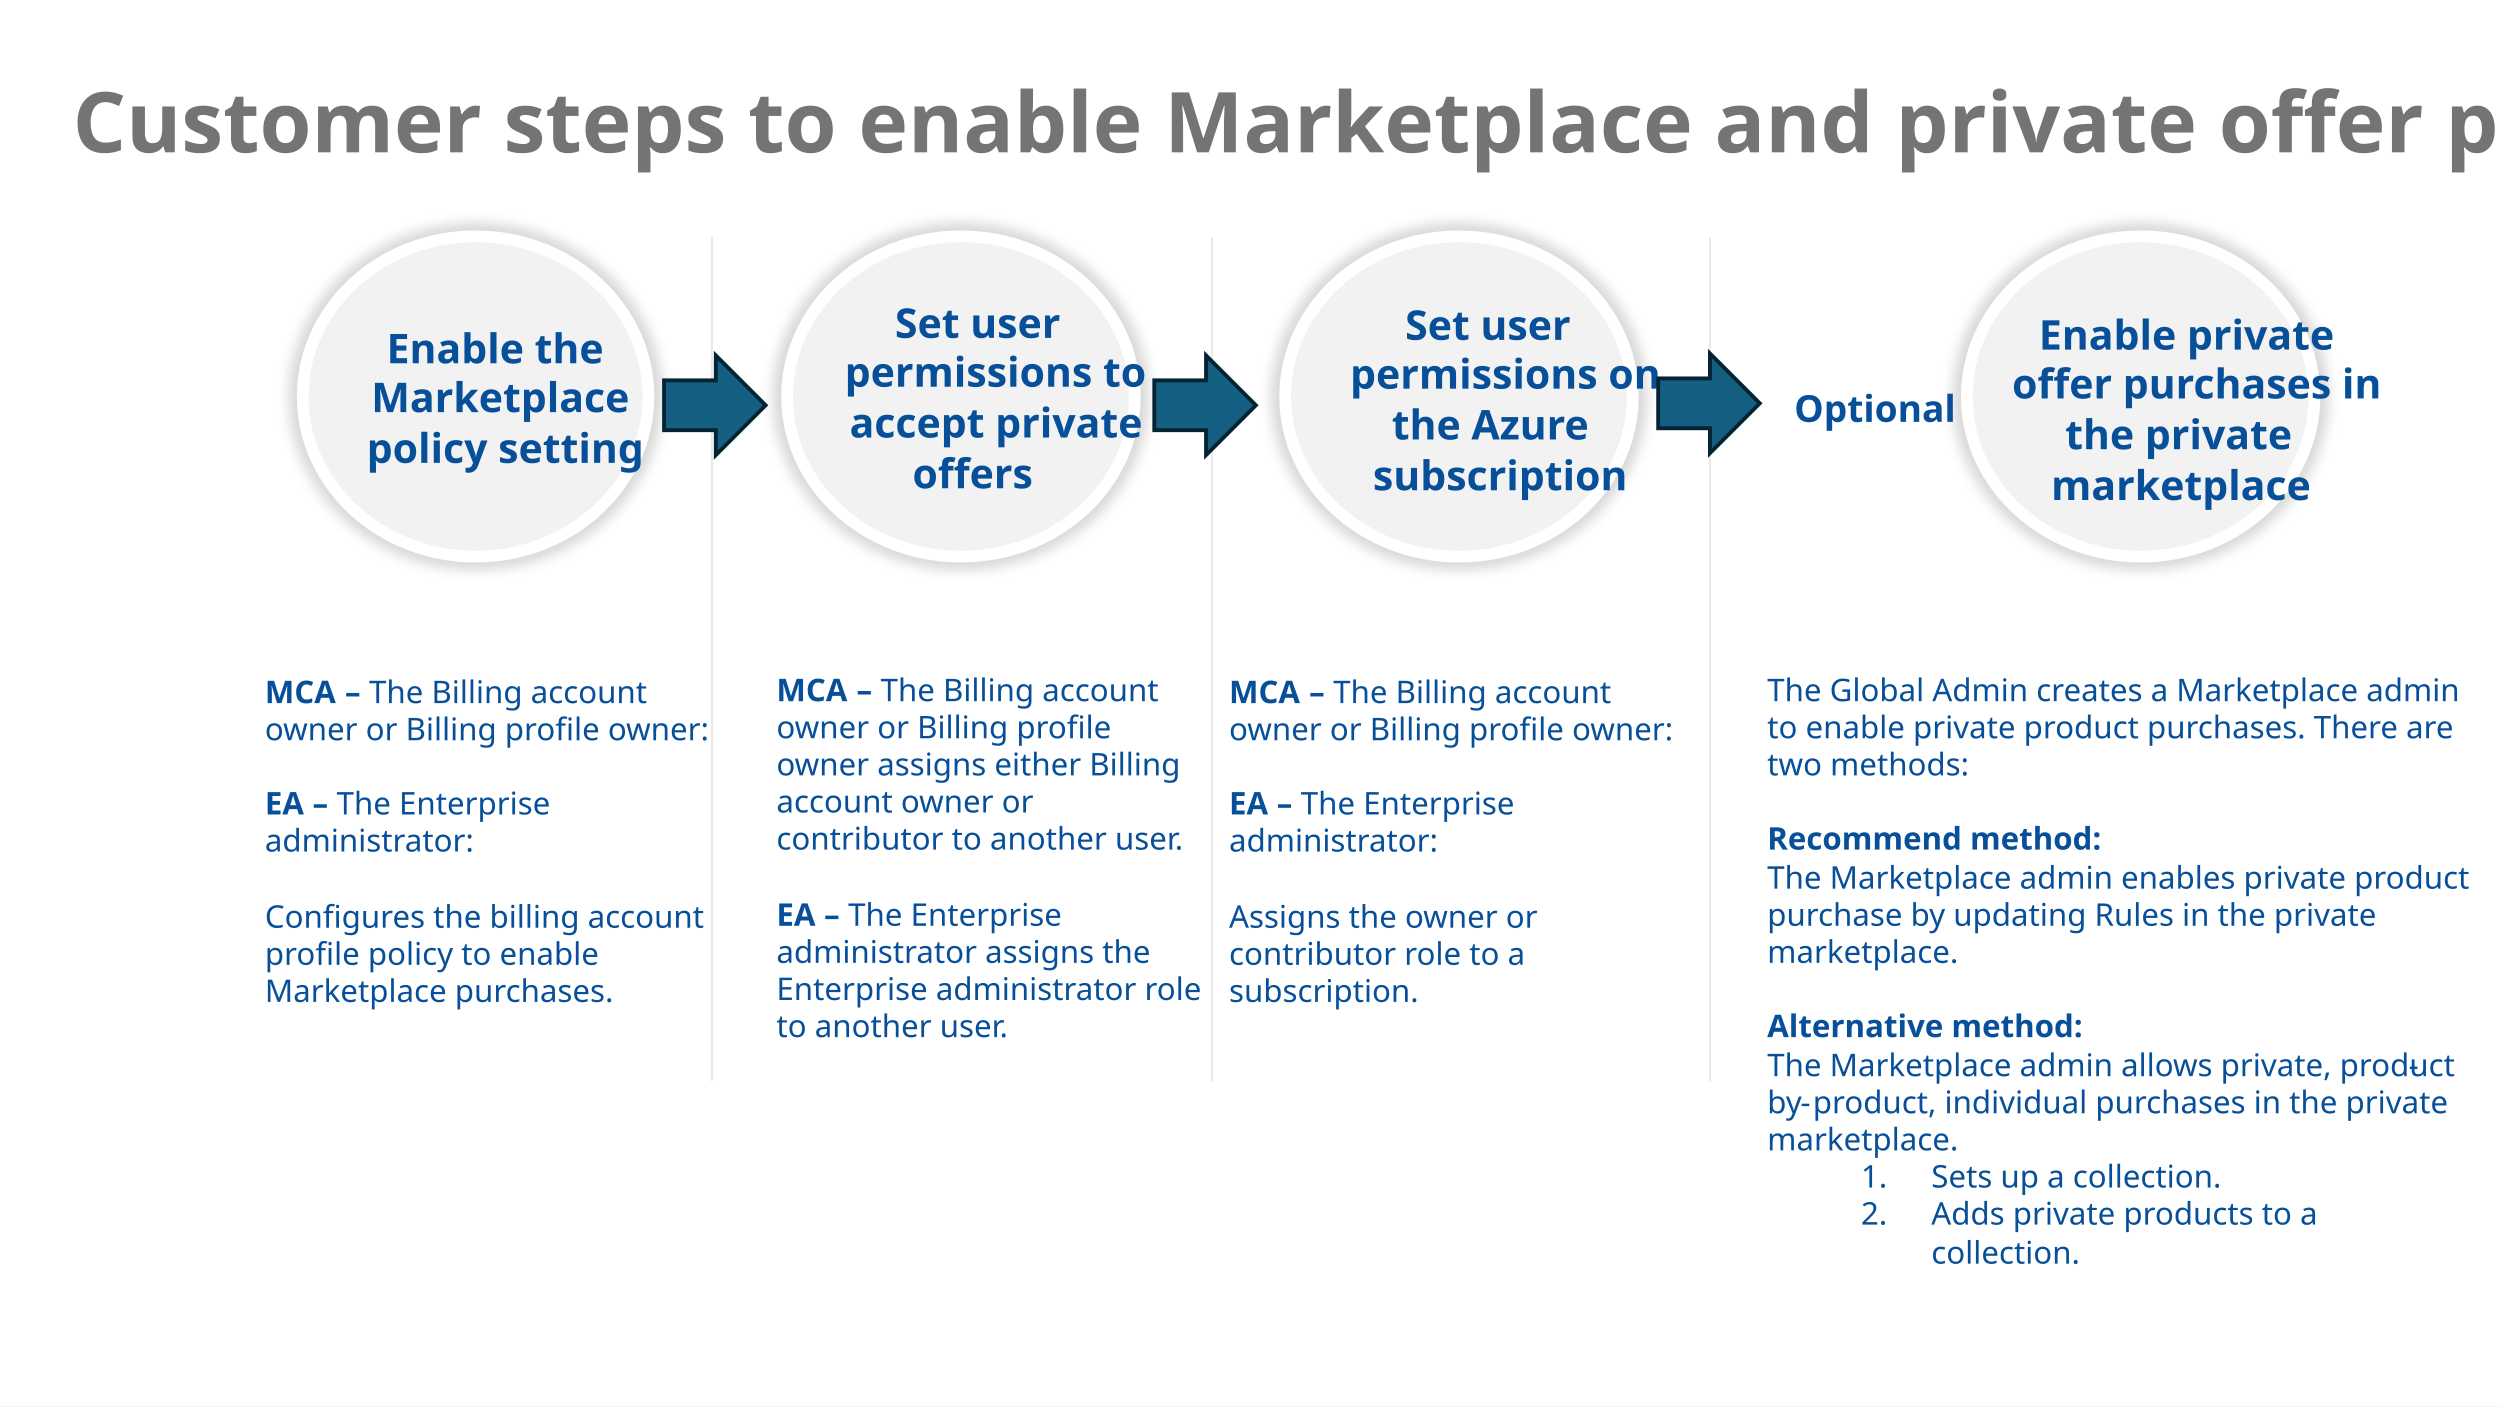
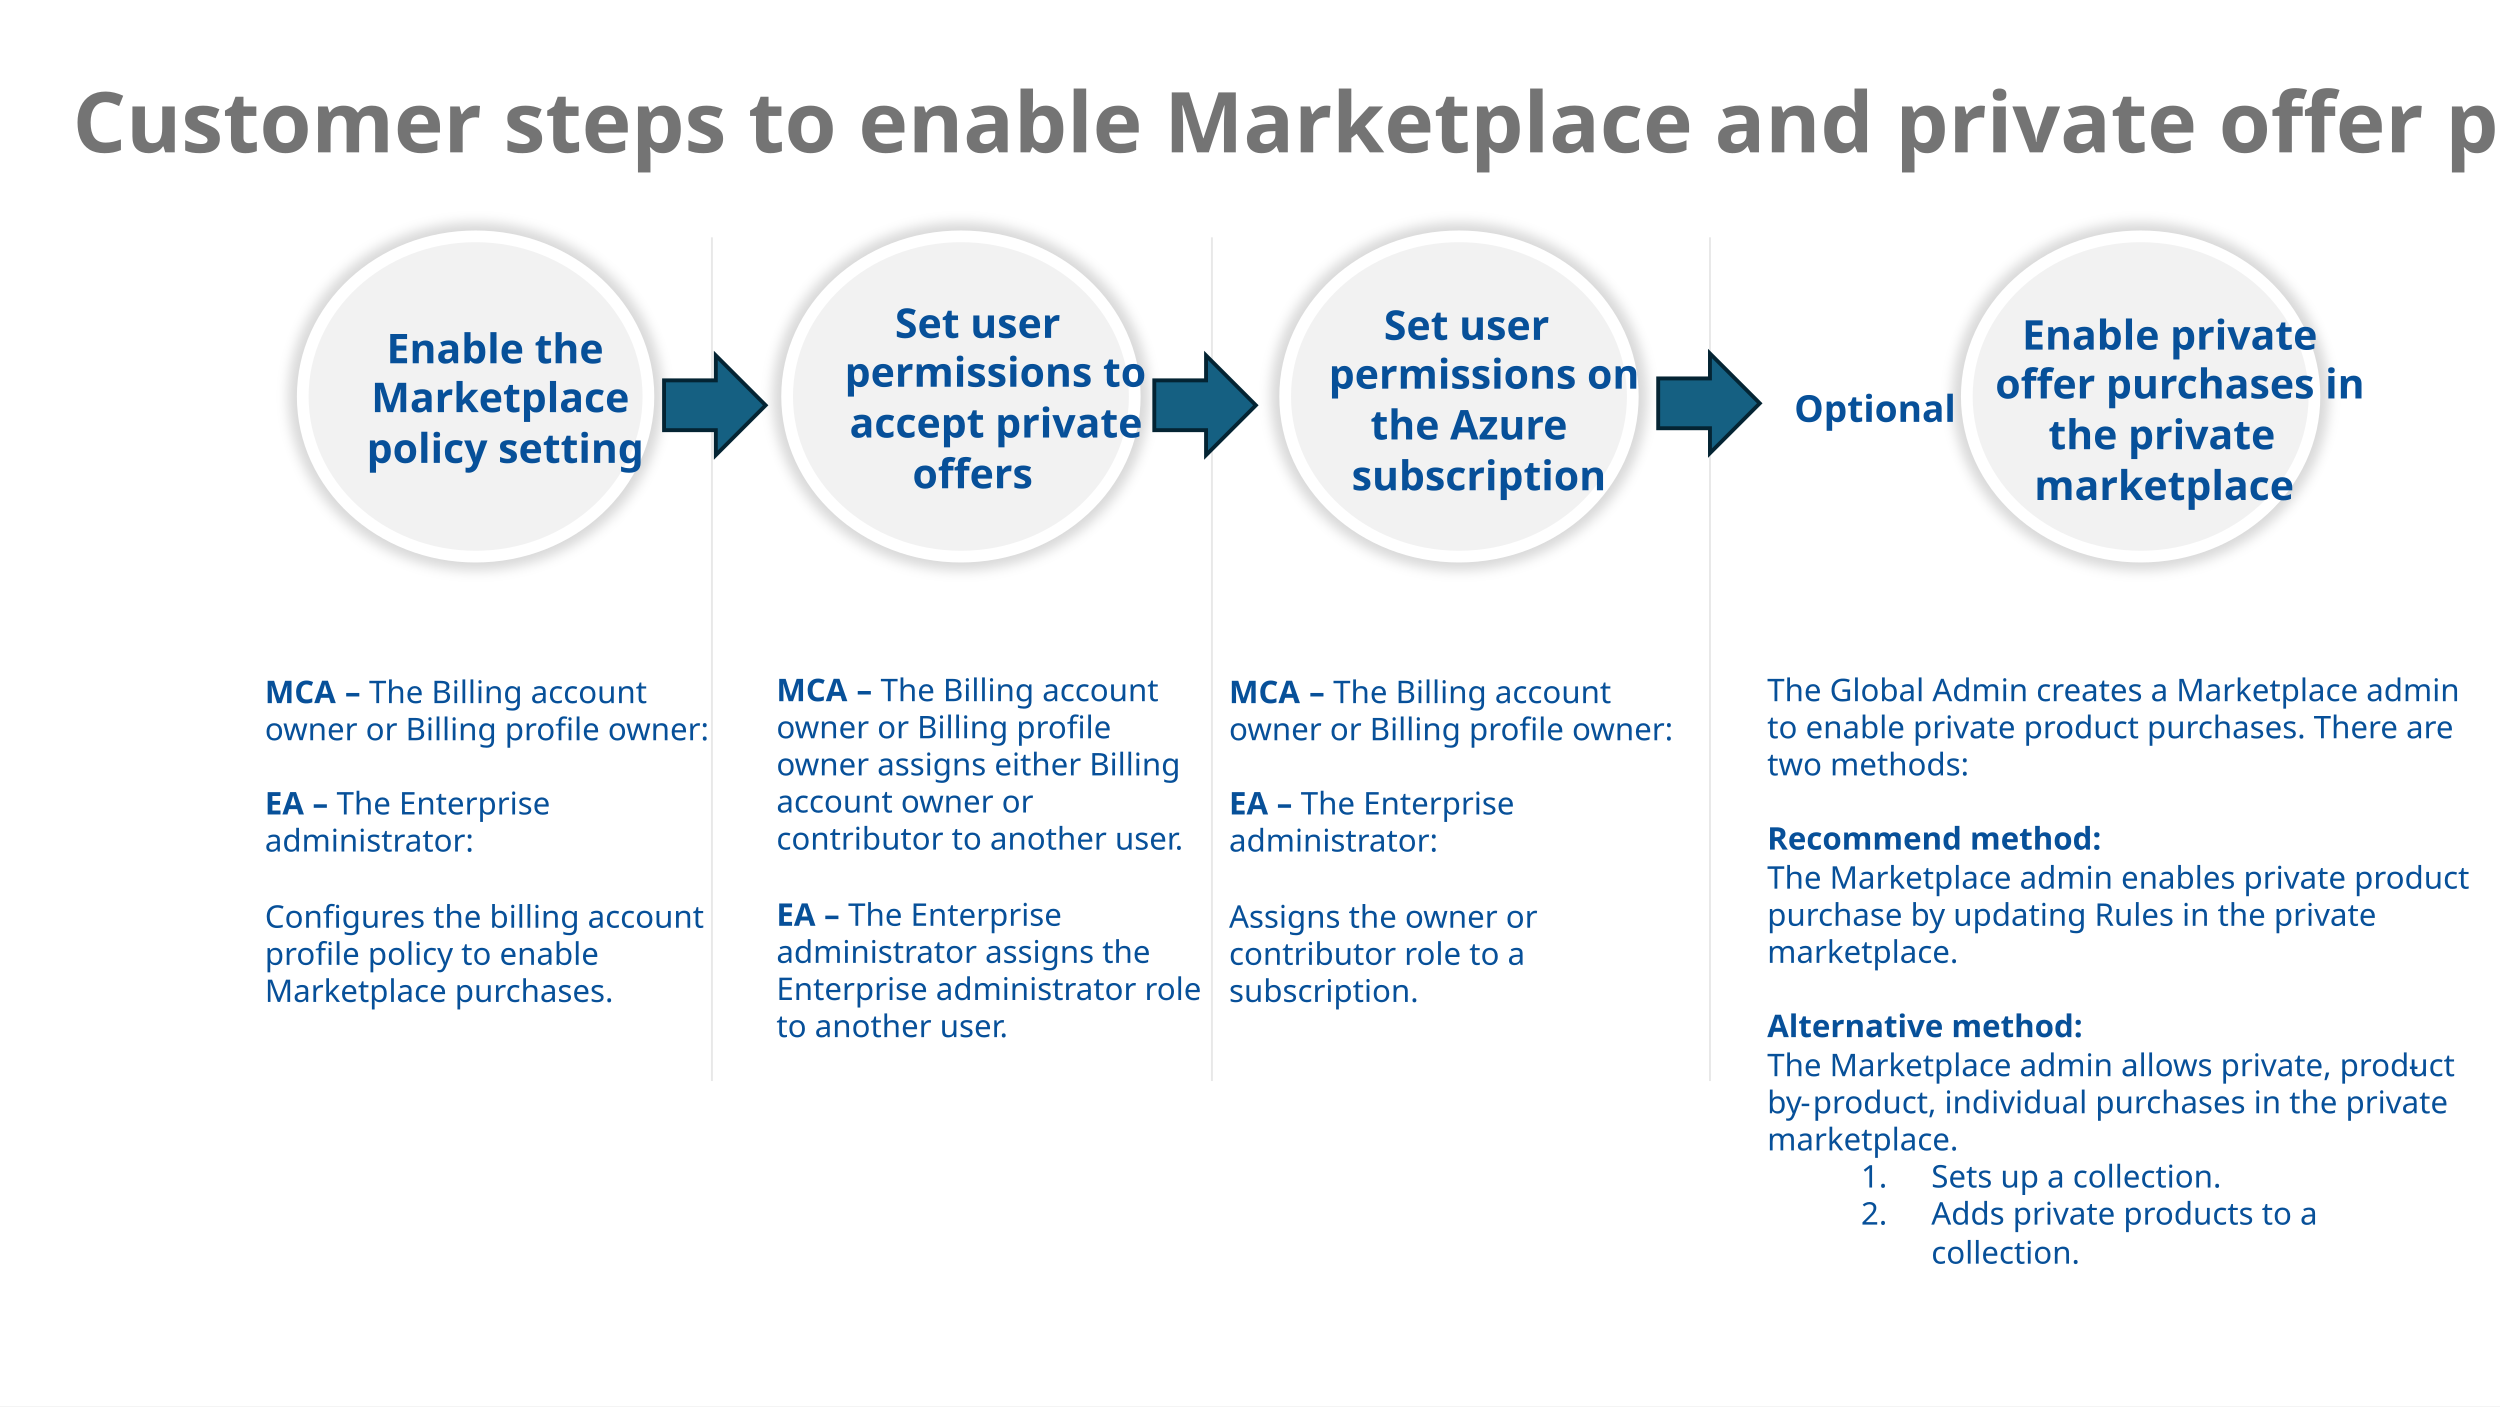
<svg xmlns="http://www.w3.org/2000/svg" width="1280" height="720" overflow="hidden">
  <defs>
    <filter id="fx0" x="-10%" y="-10%" width="120%" height="120%" filterUnits="userSpaceOnUse" primitiveUnits="userSpaceOnUse">
      <feComponentTransfer color-interpolation-filters="sRGB">
        <feFuncR type="discrete" tableValues="0 0" />
        <feFuncG type="discrete" tableValues="0 0" />
        <feFuncB type="discrete" tableValues="0 0" />
        <feFuncA type="linear" slope="0.149" intercept="0" />
      </feComponentTransfer>
      <feGaussianBlur stdDeviation="3.111 3.111" />
    </filter>
    <filter id="fx1" x="-10%" y="-10%" width="120%" height="120%" filterUnits="userSpaceOnUse" primitiveUnits="userSpaceOnUse">
      <feComponentTransfer color-interpolation-filters="sRGB">
        <feFuncR type="discrete" tableValues="0 0" />
        <feFuncG type="discrete" tableValues="0 0" />
        <feFuncB type="discrete" tableValues="0 0" />
        <feFuncA type="linear" slope="0.149" intercept="0" />
      </feComponentTransfer>
      <feGaussianBlur stdDeviation="3.111 3.111" />
    </filter>
    <filter id="fx2" x="-10%" y="-10%" width="120%" height="120%" filterUnits="userSpaceOnUse" primitiveUnits="userSpaceOnUse">
      <feComponentTransfer color-interpolation-filters="sRGB">
        <feFuncR type="discrete" tableValues="0 0" />
        <feFuncG type="discrete" tableValues="0 0" />
        <feFuncB type="discrete" tableValues="0 0" />
        <feFuncA type="linear" slope="0.149" intercept="0" />
      </feComponentTransfer>
      <feGaussianBlur stdDeviation="3.111 3.111" />
    </filter>
    <filter id="fx3" x="-10%" y="-10%" width="120%" height="120%" filterUnits="userSpaceOnUse" primitiveUnits="userSpaceOnUse">
      <feComponentTransfer color-interpolation-filters="sRGB">
        <feFuncR type="discrete" tableValues="0 0" />
        <feFuncG type="discrete" tableValues="0 0" />
        <feFuncB type="discrete" tableValues="0 0" />
        <feFuncA type="linear" slope="0.149" intercept="0" />
      </feComponentTransfer>
      <feGaussianBlur stdDeviation="3.111 3.111" />
    </filter>
    <clipPath id="clip4">
      <path d="M243.5 121C194.623 121 155 157.713 155 203 155 248.287 194.623 285 243.5 285 292.377 285 332 248.287 332 203 332 157.713 292.377 121 243.5 121ZM1.90735e-05 1.07288e-05 1280 1.07288e-05 1280 720 1.90735e-05 720Z" fill-rule="evenodd" clip-rule="evenodd" />
    </clipPath>
    <clipPath id="clip5">
      <path d="M747 121C697.847 121 658 157.713 658 203 658 248.287 697.847 285 747 285 796.153 285 836 248.287 836 203 836 157.713 796.153 121 747 121ZM1.90735e-05 1.07288e-05 1280 1.07288e-05 1280 720 1.90735e-05 720Z" fill-rule="evenodd" clip-rule="evenodd" />
    </clipPath>
    <clipPath id="clip6">
      <path d="M492 121C442.847 121 403 157.713 403 203 403 248.287 442.847 285 492 285 541.153 285 581 248.287 581 203 581 157.713 541.153 121 492 121ZM1.90735e-05 1.07288e-05 1280 1.07288e-05 1280 720 1.90735e-05 720Z" fill-rule="evenodd" clip-rule="evenodd" />
    </clipPath>
    <clipPath id="clip7">
      <path d="M1096 121C1046.85 121 1007 157.713 1007 203 1007 248.287 1046.85 285 1096 285 1145.15 285 1185 248.287 1185 203 1185 157.713 1145.15 121 1096 121ZM1.90735e-05 1.07288e-05 1280 1.07288e-05 1280 720 1.90735e-05 720Z" fill-rule="evenodd" clip-rule="evenodd" />
    </clipPath>
  </defs>
  <g>
    <rect x="0" y="0" width="1280" height="720" fill="#FFFFFF" />
    <g clip-path="url(#clip4)">
      <g filter="url(#fx0)" transform="translate(136 103)">
        <g>
          <path d="M14.575 100C14.575 52.448 56.179 13.9 107.5 13.9 158.821 13.9 200.425 52.448 200.425 100 200.425 147.552 158.821 186.1 107.5 186.1 56.179 186.1 14.575 147.552 14.575 100Z" stroke="#FFFFFF" stroke-width="6" stroke-miterlimit="8" fill="#F2F2F2" fill-rule="evenodd" />
        </g>
      </g>
    </g>
    <path d="M155 203C155 157.713 194.623 121 243.5 121 292.377 121 332 157.713 332 203 332 248.287 292.377 285 243.5 285 194.623 285 155 248.287 155 203Z" stroke="#FFFFFF" stroke-width="6" stroke-miterlimit="8" fill="#F2F2F2" fill-rule="evenodd" />
    <text fill="#075099" font-family="Segoe UI Semibold,Segoe UI Semibold_MSFontService,sans-serif" font-weight="600" font-size="21" transform="translate(197.909 186)">Enable the</text>
    <text fill="#075099" font-family="Segoe UI Semibold,Segoe UI Semibold_MSFontService,sans-serif" font-weight="600" font-size="21" transform="translate(190.075 211)">Marketplace</text>
    <text fill="#075099" font-family="Segoe UI Semibold,Segoe UI Semibold_MSFontService,sans-serif" font-weight="600" font-size="21" transform="translate(187.749 237)">policy setting</text>
    <g clip-path="url(#clip5)">
      <g filter="url(#fx1)" transform="translate(639 103)">
        <g>
          <path d="M14.55 100C14.55 52.448 56.389 13.9 108 13.9 159.611 13.9 201.45 52.448 201.45 100 201.45 147.552 159.611 186.1 108 186.1 56.389 186.1 14.55 147.552 14.55 100Z" stroke="#FFFFFF" stroke-width="6" stroke-miterlimit="8" fill="#F2F2F2" fill-rule="evenodd" />
        </g>
      </g>
    </g>
    <path d="M658 203C658 157.713 697.847 121 747 121 796.153 121 836 157.713 836 203 836 248.287 796.153 285 747 285 697.847 285 658 248.287 658 203Z" stroke="#FFFFFF" stroke-width="6" stroke-miterlimit="8" fill="#F2F2F2" fill-rule="evenodd" />
    <g clip-path="url(#clip6)">
      <g filter="url(#fx2)" transform="translate(384 103)">
        <g>
          <path d="M14.55 100C14.55 52.448 56.389 13.9 108 13.9 159.611 13.9 201.45 52.448 201.45 100 201.45 147.552 159.611 186.1 108 186.1 56.389 186.1 14.55 147.552 14.55 100Z" stroke="#FFFFFF" stroke-width="6" stroke-miterlimit="8" fill="#F2F2F2" fill-rule="evenodd" />
        </g>
      </g>
    </g>
    <path d="M403 203C403 157.713 442.847 121 492 121 541.153 121 581 157.713 581 203 581 248.287 541.153 285 492 285 442.847 285 403 248.287 403 203Z" stroke="#FFFFFF" stroke-width="6" stroke-miterlimit="8" fill="#F2F2F2" fill-rule="evenodd" />
    <g clip-path="url(#clip7)">
      <g filter="url(#fx3)" transform="translate(988 103)">
        <g>
          <path d="M14.55 100C14.55 52.448 56.389 13.9 108 13.9 159.611 13.9 201.45 52.448 201.45 100 201.45 147.552 159.611 186.1 108 186.1 56.389 186.1 14.55 147.552 14.55 100Z" stroke="#FFFFFF" stroke-width="6" stroke-miterlimit="8" fill="#F2F2F2" fill-rule="evenodd" />
        </g>
      </g>
    </g>
    <path d="M1007 203C1007 157.713 1046.85 121 1096 121 1145.15 121 1185 157.713 1185 203 1185 248.287 1145.15 285 1096 285 1046.85 285 1007 248.287 1007 203Z" stroke="#FFFFFF" stroke-width="6" stroke-miterlimit="8" fill="#F2F2F2" fill-rule="evenodd" />
    <path d="M364.5 121.5 364.5 553.5" stroke="#E8E8E8" stroke-miterlimit="8" fill="none" fill-rule="evenodd" />
    <path d="M620.5 121.5 620.5 553.5" stroke="#E8E8E8" stroke-miterlimit="8" fill="none" fill-rule="evenodd" />
    <text fill="#075099" font-family="Segoe UI Semibold,Segoe UI Semibold_MSFontService,sans-serif" font-weight="600" font-size="21" transform="translate(458.199 173)">Set user</text>
    <text fill="#075099" font-family="Segoe UI Semibold,Segoe UI Semibold_MSFontService,sans-serif" font-weight="600" font-size="21" transform="translate(432.479 198)">permissions to</text>
    <text fill="#075099" font-family="Segoe UI Semibold,Segoe UI Semibold_MSFontService,sans-serif" font-weight="600" font-size="21" transform="translate(434.985 224)">accept private</text>
    <text fill="#075099" font-family="Segoe UI Semibold,Segoe UI Semibold_MSFontService,sans-serif" font-weight="600" font-size="21" transform="translate(467.185 250)">offers</text>
-     <text fill="#075099" font-family="Segoe UI Semibold,Segoe UI Semibold_MSFontService,sans-serif" font-weight="600" font-size="21" transform="translate(719.415 174)">Set user</text>
-     <text fill="#075099" font-family="Segoe UI Semibold,Segoe UI Semibold_MSFontService,sans-serif" font-weight="600" font-size="21" transform="translate(691.215 199)">permissions on</text>
-     <text fill="#075099" font-family="Segoe UI Semibold,Segoe UI Semibold_MSFontService,sans-serif" font-weight="600" font-size="21" transform="translate(712.575 225)">the Azure</text>
-     <text fill="#075099" font-family="Segoe UI Semibold,Segoe UI Semibold_MSFontService,sans-serif" font-weight="600" font-size="21" transform="translate(702.922 251)">subscription</text>
-     <text fill="#075099" font-family="Segoe UI Semibold,Segoe UI Semibold_MSFontService,sans-serif" font-weight="600" font-size="21" transform="translate(1043.89 179)">Enable private</text>
-     <text fill="#075099" font-family="Segoe UI Semibold,Segoe UI Semibold_MSFontService,sans-serif" font-weight="600" font-size="21" transform="translate(1030.18 204)">offer purchases in</text>
-     <text fill="#075099" font-family="Segoe UI Semibold,Segoe UI Semibold_MSFontService,sans-serif" font-weight="600" font-size="21" transform="translate(1057.37 230)">the private</text>
-     <text fill="#075099" font-family="Segoe UI Semibold,Segoe UI Semibold_MSFontService,sans-serif" font-weight="600" font-size="21" transform="translate(1050.15 256)">marketplace</text>
+     <text fill="#075099" font-family="Segoe UI Semibold,Segoe UI Semibold_MSFontService,sans-serif" font-weight="600" font-size="21" transform="translate(708.524 174)">Set user</text>
+     <text fill="#075099" font-family="Segoe UI Semibold,Segoe UI Semibold_MSFontService,sans-serif" font-weight="600" font-size="21" transform="translate(680.324 199)">permissions on</text>
+     <text fill="#075099" font-family="Segoe UI Semibold,Segoe UI Semibold_MSFontService,sans-serif" font-weight="600" font-size="21" transform="translate(701.684 225)">the Azure</text>
+     <text fill="#075099" font-family="Segoe UI Semibold,Segoe UI Semibold_MSFontService,sans-serif" font-weight="600" font-size="21" transform="translate(692.031 251)">subscription</text>
+     <text fill="#075099" font-family="Segoe UI Semibold,Segoe UI Semibold_MSFontService,sans-serif" font-weight="600" font-size="21" transform="translate(1035.3 179)">Enable private</text>
+     <text fill="#075099" font-family="Segoe UI Semibold,Segoe UI Semibold_MSFontService,sans-serif" font-weight="600" font-size="21" transform="translate(1021.59 204)">offer purchases in</text>
+     <text fill="#075099" font-family="Segoe UI Semibold,Segoe UI Semibold_MSFontService,sans-serif" font-weight="600" font-size="21" transform="translate(1048.78 230)">the private</text>
+     <text fill="#075099" font-family="Segoe UI Semibold,Segoe UI Semibold_MSFontService,sans-serif" font-weight="600" font-size="21" transform="translate(1041.56 256)">marketplace</text>
    <text fill="#075099" font-family="Segoe UI,Segoe UI_MSFontService,sans-serif" font-weight="700" font-size="16" transform="translate(135.605 360)">MCA</text>
    <text fill="#075099" font-family="Segoe UI,Segoe UI_MSFontService,sans-serif" font-weight="700" font-size="16" transform="translate(176.605 360)">–</text>
    <text fill="#075099" font-family="Segoe UI,Segoe UI_MSFontService,sans-serif" font-weight="400" font-size="16" transform="translate(188.938 360)">The Billing account</text>
    <text fill="#075099" font-family="Segoe UI,Segoe UI_MSFontService,sans-serif" font-weight="400" font-size="16" transform="translate(135.605 379)">owner or Billing profile owner:</text>
    <text fill="#075099" font-family="Segoe UI,Segoe UI_MSFontService,sans-serif" font-weight="700" font-size="16" transform="translate(135.605 417)">EA</text>
    <text fill="#075099" font-family="Segoe UI,Segoe UI_MSFontService,sans-serif" font-weight="700" font-size="16" transform="translate(159.998 417)">–</text>
    <text fill="#075099" font-family="Segoe UI,Segoe UI_MSFontService,sans-serif" font-weight="400" font-size="16" transform="translate(172.332 417)">The Enterprise</text>
    <text fill="#075099" font-family="Segoe UI,Segoe UI_MSFontService,sans-serif" font-weight="400" font-size="16" transform="translate(135.605 436)">administrator:</text>
    <text fill="#075099" font-family="Segoe UI,Segoe UI_MSFontService,sans-serif" font-weight="400" font-size="16" transform="translate(135.605 475)">Configures the billing account</text>
    <text fill="#075099" font-family="Segoe UI,Segoe UI_MSFontService,sans-serif" font-weight="400" font-size="16" transform="translate(135.605 494)">profile policy to enable</text>
    <text fill="#075099" font-family="Segoe UI,Segoe UI_MSFontService,sans-serif" font-weight="400" font-size="16" transform="translate(135.605 513)">Marketplace purchases.</text>
    <text fill="#075099" font-family="Segoe UI,Segoe UI_MSFontService,sans-serif" font-weight="700" font-size="16" transform="translate(629.26 360)">MCA</text>
    <text fill="#075099" font-family="Segoe UI,Segoe UI_MSFontService,sans-serif" font-weight="700" font-size="16" transform="translate(670.26 360)">–</text>
    <text fill="#075099" font-family="Segoe UI,Segoe UI_MSFontService,sans-serif" font-weight="400" font-size="16" transform="translate(682.593 360)">The Billing account</text>
    <text fill="#075099" font-family="Segoe UI,Segoe UI_MSFontService,sans-serif" font-weight="400" font-size="16" transform="translate(629.26 379)">owner or Billing profile owner:</text>
    <text fill="#075099" font-family="Segoe UI,Segoe UI_MSFontService,sans-serif" font-weight="700" font-size="16" transform="translate(629.26 417)">EA</text>
    <text fill="#075099" font-family="Segoe UI,Segoe UI_MSFontService,sans-serif" font-weight="700" font-size="16" transform="translate(653.653 417)">–</text>
    <text fill="#075099" font-family="Segoe UI,Segoe UI_MSFontService,sans-serif" font-weight="400" font-size="16" transform="translate(665.986 417)">The Enterprise</text>
    <text fill="#075099" font-family="Segoe UI,Segoe UI_MSFontService,sans-serif" font-weight="400" font-size="16" transform="translate(629.26 436)">administrator:</text>
    <text fill="#075099" font-family="Segoe UI,Segoe UI_MSFontService,sans-serif" font-weight="400" font-size="16" transform="translate(629.26 475)">Assigns the owner or</text>
    <text fill="#075099" font-family="Segoe UI,Segoe UI_MSFontService,sans-serif" font-weight="400" font-size="16" transform="translate(629.26 494)">contributor role to a</text>
    <text fill="#075099" font-family="Segoe UI,Segoe UI_MSFontService,sans-serif" font-weight="400" font-size="16" transform="translate(629.26 513)">subscription.</text>
    <text fill="#075099" font-family="Segoe UI,Segoe UI_MSFontService,sans-serif" font-weight="400" font-size="16" transform="translate(904.817 359)">The Global Admin creates a Marketplace admin</text>
    <text fill="#075099" font-family="Segoe UI,Segoe UI_MSFontService,sans-serif" font-weight="400" font-size="16" transform="translate(904.817 378)">to enable private product purchases. There are</text>
    <text fill="#075099" font-family="Segoe UI,Segoe UI_MSFontService,sans-serif" font-weight="400" font-size="16" transform="translate(904.817 397)">two methods:</text>
    <text fill="#075099" font-family="Segoe UI,Segoe UI_MSFontService,sans-serif" font-weight="700" font-size="16" transform="translate(904.817 435)">Recommend method:</text>
    <text fill="#075099" font-family="Segoe UI,Segoe UI_MSFontService,sans-serif" font-weight="400" font-size="16" transform="translate(904.817 455)">The Marketplace admin enables private product</text>
    <text fill="#075099" font-family="Segoe UI,Segoe UI_MSFontService,sans-serif" font-weight="400" font-size="16" transform="translate(904.817 474)">purchase by updating Rules in the private</text>
    <text fill="#075099" font-family="Segoe UI,Segoe UI_MSFontService,sans-serif" font-weight="400" font-size="16" transform="translate(904.817 493)">marketplace.</text>
    <text fill="#075099" font-family="Segoe UI,Segoe UI_MSFontService,sans-serif" font-weight="700" font-size="16" transform="translate(904.817 531)">Alternative method:</text>
    <text fill="#075099" font-family="Segoe UI,Segoe UI_MSFontService,sans-serif" font-weight="400" font-size="16" transform="translate(904.817 551)">The Marketplace admin allows private, product</text>
    <text fill="#075099" font-family="Segoe UI,Segoe UI_MSFontService,sans-serif" font-weight="400" font-size="16" transform="translate(1233.2 551)">-</text>
    <text fill="#075099" font-family="Segoe UI,Segoe UI_MSFontService,sans-serif" font-weight="400" font-size="16" transform="translate(904.817 570)">by</text>
    <text fill="#075099" font-family="Segoe UI,Segoe UI_MSFontService,sans-serif" font-weight="400" font-size="16" transform="translate(921.817 570)">-</text>
    <text fill="#075099" font-family="Segoe UI,Segoe UI_MSFontService,sans-serif" font-weight="400" font-size="16" transform="translate(928.151 570)">product, individual purchases in the private</text>
    <text fill="#075099" font-family="Segoe UI,Segoe UI_MSFontService,sans-serif" font-weight="400" font-size="16" transform="translate(904.817 589)">marketplace.</text>
    <text fill="#075099" font-family="Segoe UI,Segoe UI_MSFontService,sans-serif" font-weight="400" font-size="16" transform="translate(952.817 608)">1.</text>
    <text fill="#075099" font-family="Segoe UI,Segoe UI_MSFontService,sans-serif" font-weight="400" font-size="16" transform="translate(988.817 608)">Sets up a collection.</text>
    <text fill="#075099" font-family="Segoe UI,Segoe UI_MSFontService,sans-serif" font-weight="400" font-size="16" transform="translate(952.817 627)">2.</text>
    <text fill="#075099" font-family="Segoe UI,Segoe UI_MSFontService,sans-serif" font-weight="400" font-size="16" transform="translate(988.817 627)">Adds private products to a</text>
    <text fill="#075099" font-family="Segoe UI,Segoe UI_MSFontService,sans-serif" font-weight="400" font-size="16" transform="translate(988.817 647)">collection.</text>
    <path d="M340 194.75 366.5 194.75 366.5 182 392 207.5 366.5 233 366.5 220.25 340 220.25Z" stroke="#042433" stroke-width="2" stroke-miterlimit="8" fill="#156082" fill-rule="evenodd" />
    <path d="M591 194.75 617.5 194.75 617.5 182 643 207.5 617.5 233 617.5 220.25 591 220.25Z" stroke="#042433" stroke-width="2" stroke-miterlimit="8" fill="#156082" fill-rule="evenodd" />
    <text fill="#747474" font-family="Segoe UI Light,Segoe UI Light_MSFontService,sans-serif" font-weight="700" font-size="43" transform="translate(37.1926 78)">Customer steps to enable Marketplace and private offer purchases</text>
    <path d="M875.5 121.5 875.5 553.5" stroke="#E8E8E8" stroke-miterlimit="8" fill="none" fill-rule="evenodd" />
    <path d="M849 193.75 875.5 193.75 875.5 181 901 206.5 875.5 232 875.5 219.25 849 219.25Z" stroke="#042433" stroke-width="2" stroke-miterlimit="8" fill="#156082" fill-rule="evenodd" />
    <text fill="#075099" font-family="Segoe UI Semibold,Segoe UI Semibold_MSFontService,sans-serif" font-weight="600" font-size="19" transform="translate(918.631 216)">Optional</text>
    <text fill="#075099" font-family="Segoe UI,Segoe UI_MSFontService,sans-serif" font-weight="700" font-size="16" transform="translate(397.519 359)">MCA</text>
    <text fill="#075099" font-family="Segoe UI,Segoe UI_MSFontService,sans-serif" font-weight="700" font-size="16" transform="translate(438.519 359)">–</text>
    <text fill="#075099" font-family="Segoe UI,Segoe UI_MSFontService,sans-serif" font-weight="400" font-size="16" transform="translate(450.853 359)">The Billing account</text>
    <text fill="#075099" font-family="Segoe UI,Segoe UI_MSFontService,sans-serif" font-weight="400" font-size="16" transform="translate(397.519 378)">owner or Billing profile</text>
    <text fill="#075099" font-family="Segoe UI,Segoe UI_MSFontService,sans-serif" font-weight="400" font-size="16" transform="translate(397.519 397)">owner assigns either Billing</text>
    <text fill="#075099" font-family="Segoe UI,Segoe UI_MSFontService,sans-serif" font-weight="400" font-size="16" transform="translate(397.519 416)">account owner or</text>
    <text fill="#075099" font-family="Segoe UI,Segoe UI_MSFontService,sans-serif" font-weight="400" font-size="16" transform="translate(397.519 435)">contributor to another user.</text>
    <text fill="#075099" font-family="Segoe UI,Segoe UI_MSFontService,sans-serif" font-weight="700" font-size="16" transform="translate(397.519 474)">EA</text>
    <text fill="#075099" font-family="Segoe UI,Segoe UI_MSFontService,sans-serif" font-weight="700" font-size="16" transform="translate(421.913 474)">–</text>
    <text fill="#075099" font-family="Segoe UI,Segoe UI_MSFontService,sans-serif" font-weight="400" font-size="16" transform="translate(434.246 474)">The Enterprise</text>
    <text fill="#075099" font-family="Segoe UI,Segoe UI_MSFontService,sans-serif" font-weight="400" font-size="16" transform="translate(397.519 493)">administrator assigns the</text>
    <text fill="#075099" font-family="Segoe UI,Segoe UI_MSFontService,sans-serif" font-weight="400" font-size="16" transform="translate(397.519 512)">Enterprise administrator role</text>
    <text fill="#075099" font-family="Segoe UI,Segoe UI_MSFontService,sans-serif" font-weight="400" font-size="16" transform="translate(397.519 531)">to another user.</text>
  </g>
</svg>
